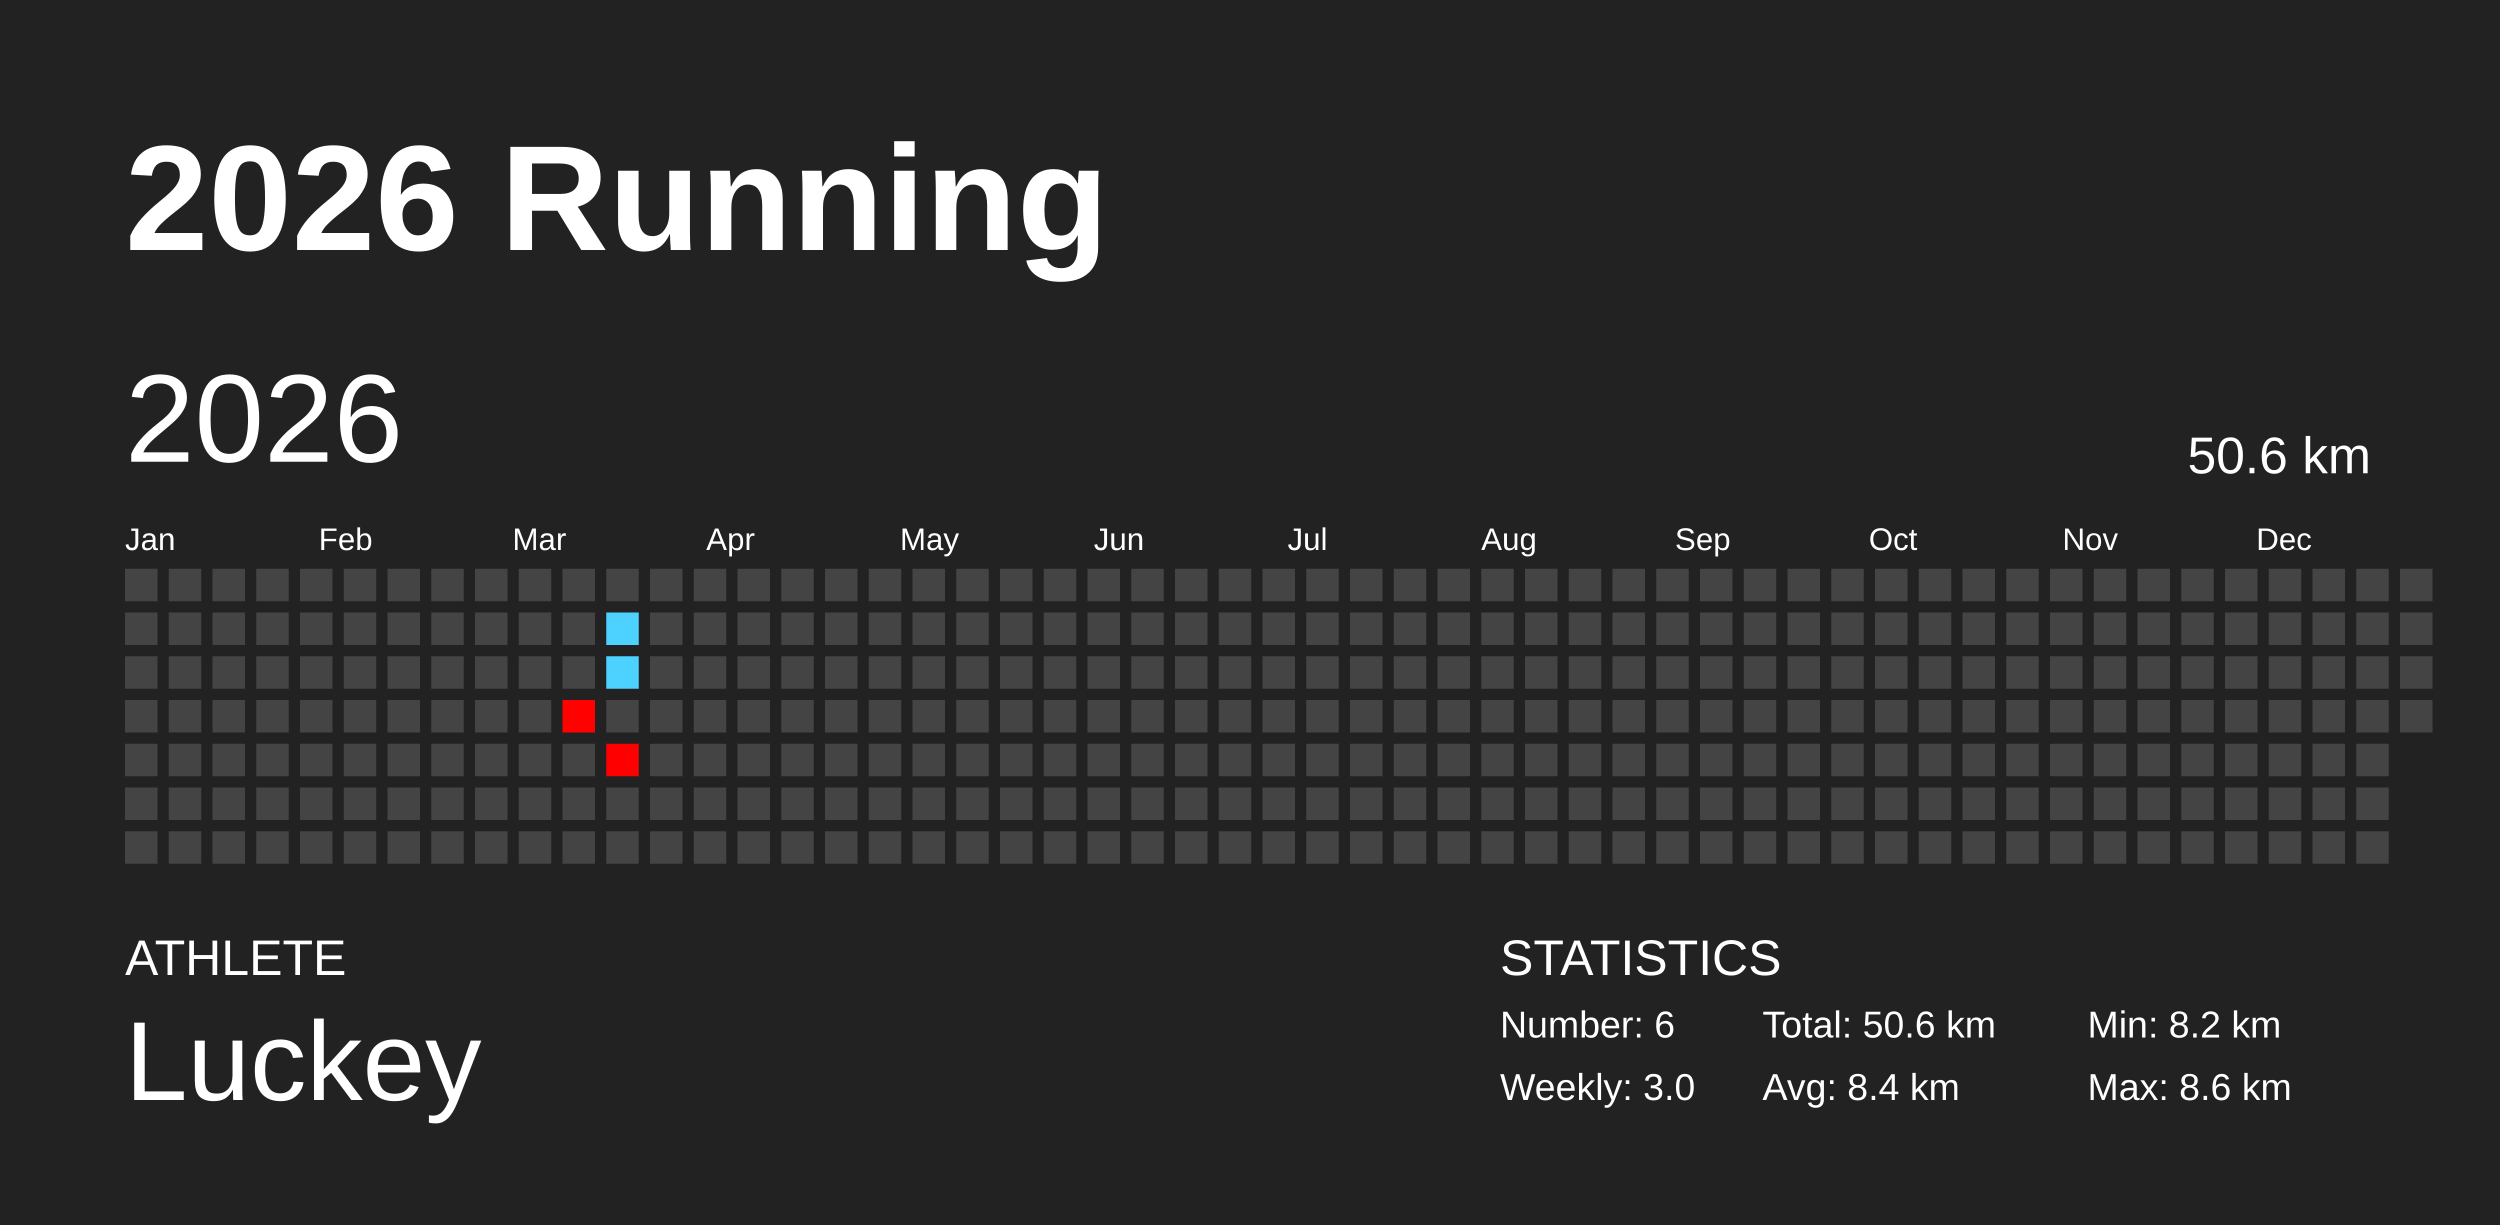
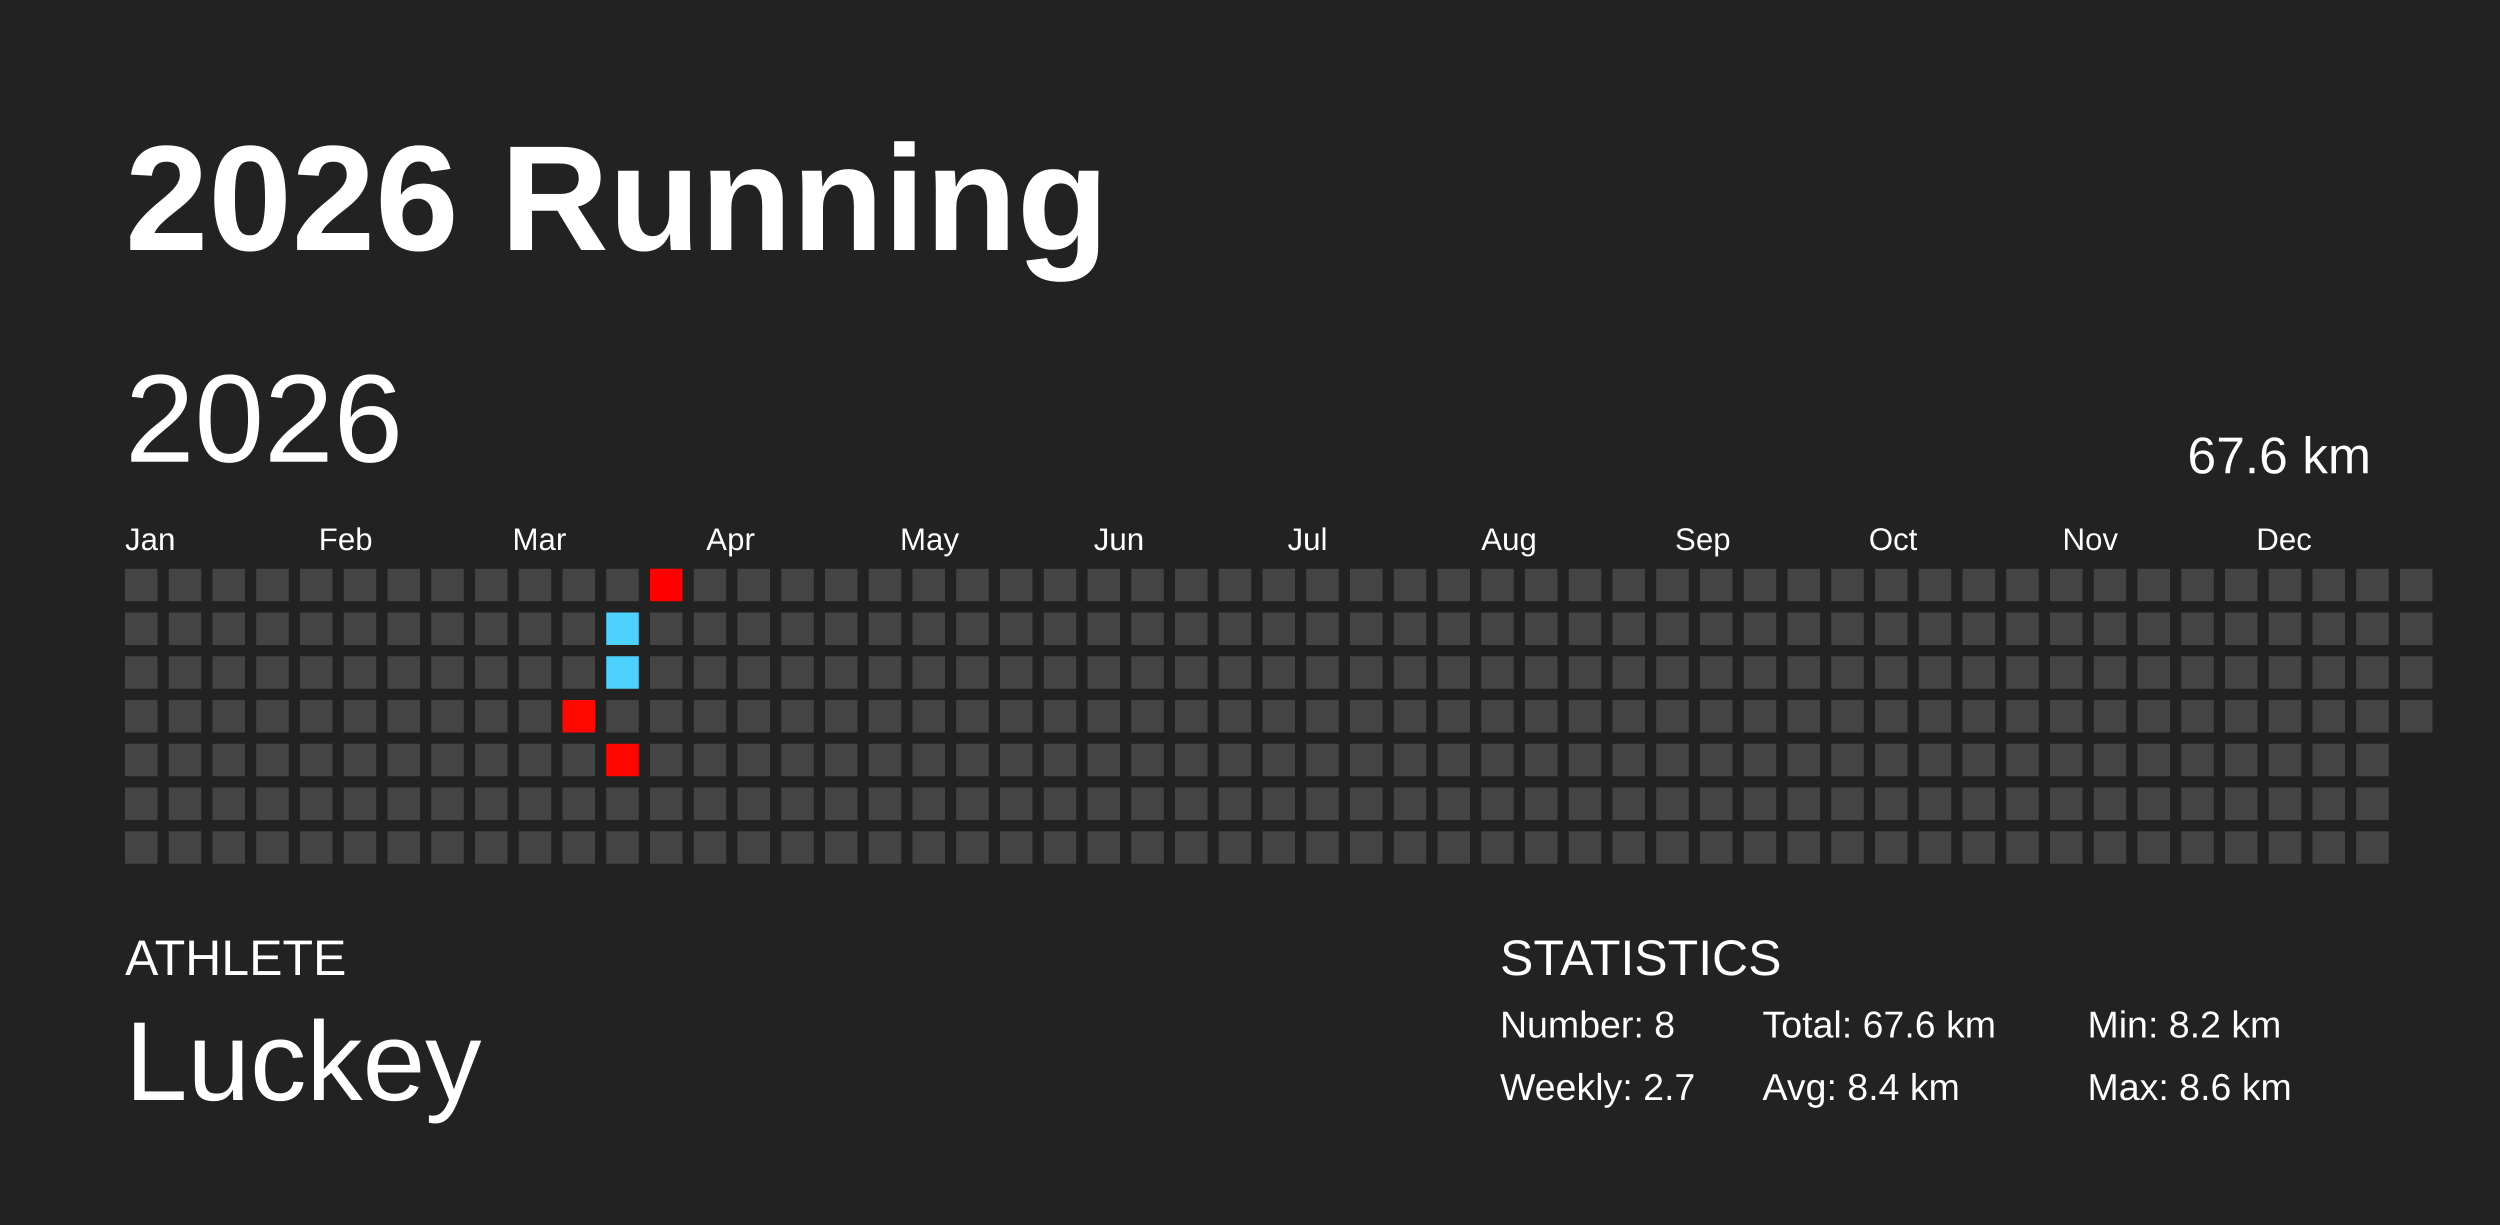
<svg xmlns="http://www.w3.org/2000/svg" baseProfile="full" height="98mm" version="1.1" viewBox="0,0,200,98" width="200mm">
  <defs />
  <rect fill="#222222" height="98" width="200" x="0" y="0" />
  <text fill="#FFFFFF" style="font-size:12px; font-family:Arial; font-weight:bold;" x="10" y="20">2026 Running</text>
  <text fill="#FFFFFF" style="font-size:4px; font-family:Arial" x="10" y="78">ATHLETE</text>
  <text fill="#FFFFFF" style="font-size:9px; font-family:Arial" x="10" y="88">Luckey</text>
  <text fill="#FFFFFF" style="font-size:4px; font-family:Arial" x="120" y="78">STATISTICS</text>
-   <text fill="#FFFFFF" style="font-size:3px; font-family:Arial" x="120" y="83">Number: 6</text>
-   <text fill="#FFFFFF" style="font-size:3px; font-family:Arial" x="120" y="88">Weekly: 3.0</text>
-   <text fill="#FFFFFF" style="font-size:3px; font-family:Arial" x="141" y="83">Total: 50.6 km</text>
+   <text fill="#FFFFFF" style="font-size:3px; font-family:Arial" x="120" y="83">Number: 8</text>
+   <text fill="#FFFFFF" style="font-size:3px; font-family:Arial" x="120" y="88">Weekly: 2.7</text>
+   <text fill="#FFFFFF" style="font-size:3px; font-family:Arial" x="141" y="83">Total: 67.6 km</text>
  <text fill="#FFFFFF" style="font-size:3px; font-family:Arial" x="141" y="88">Avg: 8.4 km</text>
  <text fill="#FFFFFF" style="font-size:3px; font-family:Arial" x="167" y="83">Min: 8.2 km</text>
  <text fill="#FFFFFF" style="font-size:3px; font-family:Arial" x="167" y="88">Max: 8.6 km</text>
  <text dominant-baseline="hanging" fill="#FFFFFF" style="font-size:10.0px; font-family:Arial;" x="10" y="30">2026</text>
-   <text dominant-baseline="hanging" fill="#FFFFFF" style="font-size:4.125px; font-family:Arial;" x="175" y="35">50.6 km</text>
+   <text dominant-baseline="hanging" fill="#FFFFFF" style="font-size:4.125px; font-family:Arial;" x="175" y="35">67.6 km</text>
  <text fill="#FFFFFF" style="font-size:2.5px; font-family:Arial" x="10.0" y="44">Jan</text>
  <text fill="#FFFFFF" style="font-size:2.5px; font-family:Arial" x="25.5" y="44">Feb</text>
  <text fill="#FFFFFF" style="font-size:2.5px; font-family:Arial" x="41.0" y="44">Mar</text>
  <text fill="#FFFFFF" style="font-size:2.5px; font-family:Arial" x="56.5" y="44">Apr</text>
  <text fill="#FFFFFF" style="font-size:2.5px; font-family:Arial" x="72.0" y="44">May</text>
  <text fill="#FFFFFF" style="font-size:2.5px; font-family:Arial" x="87.5" y="44">Jun</text>
  <text fill="#FFFFFF" style="font-size:2.5px; font-family:Arial" x="103.0" y="44">Jul</text>
  <text fill="#FFFFFF" style="font-size:2.5px; font-family:Arial" x="118.5" y="44">Aug</text>
  <text fill="#FFFFFF" style="font-size:2.5px; font-family:Arial" x="134.0" y="44">Sep</text>
  <text fill="#FFFFFF" style="font-size:2.5px; font-family:Arial" x="149.5" y="44">Oct</text>
  <text fill="#FFFFFF" style="font-size:2.5px; font-family:Arial" x="165.0" y="44">Nov</text>
  <text fill="#FFFFFF" style="font-size:2.5px; font-family:Arial" x="180.5" y="44">Dec</text>
  <rect fill="#444444" height="2.6" width="2.6" x="10.0" y="45.5" />
  <rect fill="#444444" height="2.6" width="2.6" x="10.0" y="49.0" />
  <rect fill="#444444" height="2.6" width="2.6" x="10.0" y="52.5" />
  <rect fill="#444444" height="2.6" width="2.6" x="10.0" y="56.0" />
  <rect fill="#444444" height="2.6" width="2.6" x="10.0" y="59.5" />
  <rect fill="#444444" height="2.6" width="2.6" x="10.0" y="63.0" />
  <rect fill="#444444" height="2.6" width="2.6" x="10.0" y="66.5" />
  <rect fill="#444444" height="2.6" width="2.6" x="13.5" y="45.5" />
  <rect fill="#444444" height="2.6" width="2.6" x="13.5" y="49.0" />
  <rect fill="#444444" height="2.6" width="2.6" x="13.5" y="52.5" />
  <rect fill="#444444" height="2.6" width="2.6" x="13.5" y="56.0" />
  <rect fill="#444444" height="2.6" width="2.6" x="13.5" y="59.5" />
  <rect fill="#444444" height="2.6" width="2.6" x="13.5" y="63.0" />
  <rect fill="#444444" height="2.6" width="2.6" x="13.5" y="66.5" />
  <rect fill="#444444" height="2.6" width="2.6" x="17.0" y="45.5" />
  <rect fill="#444444" height="2.6" width="2.6" x="17.0" y="49.0" />
  <rect fill="#444444" height="2.6" width="2.6" x="17.0" y="52.5" />
  <rect fill="#444444" height="2.6" width="2.6" x="17.0" y="56.0" />
  <rect fill="#444444" height="2.6" width="2.6" x="17.0" y="59.5" />
  <rect fill="#444444" height="2.6" width="2.6" x="17.0" y="63.0" />
  <rect fill="#444444" height="2.6" width="2.6" x="17.0" y="66.5" />
  <rect fill="#444444" height="2.6" width="2.6" x="20.5" y="45.5" />
  <rect fill="#444444" height="2.6" width="2.6" x="20.5" y="49.0" />
  <rect fill="#444444" height="2.6" width="2.6" x="20.5" y="52.5" />
  <rect fill="#444444" height="2.6" width="2.6" x="20.5" y="56.0" />
  <rect fill="#444444" height="2.6" width="2.6" x="20.5" y="59.5" />
  <rect fill="#444444" height="2.6" width="2.6" x="20.5" y="63.0" />
  <rect fill="#444444" height="2.6" width="2.6" x="20.5" y="66.5" />
  <rect fill="#444444" height="2.6" width="2.6" x="24.0" y="45.5" />
  <rect fill="#444444" height="2.6" width="2.6" x="24.0" y="49.0" />
  <rect fill="#444444" height="2.6" width="2.6" x="24.0" y="52.5" />
  <rect fill="#444444" height="2.6" width="2.6" x="24.0" y="56.0" />
  <rect fill="#444444" height="2.6" width="2.6" x="24.0" y="59.5" />
  <rect fill="#444444" height="2.6" width="2.6" x="24.0" y="63.0" />
  <rect fill="#444444" height="2.6" width="2.6" x="24.0" y="66.5" />
  <rect fill="#444444" height="2.6" width="2.6" x="27.5" y="45.5" />
  <rect fill="#444444" height="2.6" width="2.6" x="27.5" y="49.0" />
  <rect fill="#444444" height="2.6" width="2.6" x="27.5" y="52.5" />
  <rect fill="#444444" height="2.6" width="2.6" x="27.5" y="56.0" />
  <rect fill="#444444" height="2.6" width="2.6" x="27.5" y="59.5" />
  <rect fill="#444444" height="2.6" width="2.6" x="27.5" y="63.0" />
  <rect fill="#444444" height="2.6" width="2.6" x="27.5" y="66.5" />
  <rect fill="#444444" height="2.6" width="2.6" x="31.0" y="45.5" />
  <rect fill="#444444" height="2.6" width="2.6" x="31.0" y="49.0" />
  <rect fill="#444444" height="2.6" width="2.6" x="31.0" y="52.5" />
  <rect fill="#444444" height="2.6" width="2.6" x="31.0" y="56.0" />
  <rect fill="#444444" height="2.6" width="2.6" x="31.0" y="59.5" />
  <rect fill="#444444" height="2.6" width="2.6" x="31.0" y="63.0" />
  <rect fill="#444444" height="2.6" width="2.6" x="31.0" y="66.5" />
  <rect fill="#444444" height="2.6" width="2.6" x="34.5" y="45.5" />
  <rect fill="#444444" height="2.6" width="2.6" x="34.5" y="49.0" />
  <rect fill="#444444" height="2.6" width="2.6" x="34.5" y="52.5" />
  <rect fill="#444444" height="2.6" width="2.6" x="34.5" y="56.0" />
  <rect fill="#444444" height="2.6" width="2.6" x="34.5" y="59.5" />
  <rect fill="#444444" height="2.6" width="2.6" x="34.5" y="63.0" />
  <rect fill="#444444" height="2.6" width="2.6" x="34.5" y="66.5" />
  <rect fill="#444444" height="2.6" width="2.6" x="38.0" y="45.5" />
  <rect fill="#444444" height="2.6" width="2.6" x="38.0" y="49.0" />
  <rect fill="#444444" height="2.6" width="2.6" x="38.0" y="52.5" />
  <rect fill="#444444" height="2.6" width="2.6" x="38.0" y="56.0" />
  <rect fill="#444444" height="2.6" width="2.6" x="38.0" y="59.5" />
  <rect fill="#444444" height="2.6" width="2.6" x="38.0" y="63.0" />
  <rect fill="#444444" height="2.6" width="2.6" x="38.0" y="66.5" />
  <rect fill="#444444" height="2.6" width="2.6" x="41.5" y="45.5" />
  <rect fill="#444444" height="2.6" width="2.6" x="41.5" y="49.0" />
  <rect fill="#444444" height="2.6" width="2.6" x="41.5" y="52.5" />
  <rect fill="#444444" height="2.6" width="2.6" x="41.5" y="56.0" />
  <rect fill="#444444" height="2.6" width="2.6" x="41.5" y="59.5" />
  <rect fill="#444444" height="2.6" width="2.6" x="41.5" y="63.0" />
  <rect fill="#444444" height="2.6" width="2.6" x="41.5" y="66.5" />
  <rect fill="#444444" height="2.6" width="2.6" x="45.0" y="45.5" />
  <rect fill="#444444" height="2.6" width="2.6" x="45.0" y="49.0" />
  <rect fill="#444444" height="2.6" width="2.6" x="45.0" y="52.5" />
-   <rect fill="#ff0200" height="2.6" width="2.6" x="45.0" y="56.0" />
+   <rect fill="#ff0800" height="2.6" width="2.6" x="45.0" y="56.0" />
  <rect fill="#444444" height="2.6" width="2.6" x="45.0" y="59.5" />
  <rect fill="#444444" height="2.6" width="2.6" x="45.0" y="63.0" />
  <rect fill="#444444" height="2.6" width="2.6" x="45.0" y="66.5" />
  <rect fill="#444444" height="2.6" width="2.6" x="48.5" y="45.5" />
  <rect fill="#4dd2ff" height="2.6" width="2.6" x="48.5" y="49.0" />
  <rect fill="#4dd2ff" height="2.6" width="2.6" x="48.5" y="52.5" />
  <rect fill="#444444" height="2.6" width="2.6" x="48.5" y="56.0" />
-   <rect fill="#ff0000" height="2.6" width="2.6" x="48.5" y="59.5" />
+   <rect fill="#ff0600" height="2.6" width="2.6" x="48.5" y="59.5" />
  <rect fill="#444444" height="2.6" width="2.6" x="48.5" y="63.0" />
  <rect fill="#444444" height="2.6" width="2.6" x="48.5" y="66.5" />
-   <rect fill="#444444" height="2.6" width="2.6" x="52.0" y="45.5" />
+   <rect fill="#ff0000" height="2.6" width="2.6" x="52.0" y="45.5" />
  <rect fill="#444444" height="2.6" width="2.6" x="52.0" y="49.0" />
  <rect fill="#444444" height="2.6" width="2.6" x="52.0" y="52.5" />
  <rect fill="#444444" height="2.6" width="2.6" x="52.0" y="56.0" />
  <rect fill="#444444" height="2.6" width="2.6" x="52.0" y="59.5" />
  <rect fill="#444444" height="2.6" width="2.6" x="52.0" y="63.0" />
  <rect fill="#444444" height="2.6" width="2.6" x="52.0" y="66.5" />
  <rect fill="#444444" height="2.6" width="2.6" x="55.5" y="45.5" />
  <rect fill="#444444" height="2.6" width="2.6" x="55.5" y="49.0" />
  <rect fill="#444444" height="2.6" width="2.6" x="55.5" y="52.5" />
  <rect fill="#444444" height="2.6" width="2.6" x="55.5" y="56.0" />
  <rect fill="#444444" height="2.6" width="2.6" x="55.5" y="59.5" />
  <rect fill="#444444" height="2.6" width="2.6" x="55.5" y="63.0" />
  <rect fill="#444444" height="2.6" width="2.6" x="55.5" y="66.5" />
  <rect fill="#444444" height="2.6" width="2.6" x="59.0" y="45.5" />
  <rect fill="#444444" height="2.6" width="2.6" x="59.0" y="49.0" />
  <rect fill="#444444" height="2.6" width="2.6" x="59.0" y="52.5" />
  <rect fill="#444444" height="2.6" width="2.6" x="59.0" y="56.0" />
  <rect fill="#444444" height="2.6" width="2.6" x="59.0" y="59.5" />
  <rect fill="#444444" height="2.6" width="2.6" x="59.0" y="63.0" />
  <rect fill="#444444" height="2.6" width="2.6" x="59.0" y="66.5" />
  <rect fill="#444444" height="2.6" width="2.6" x="62.5" y="45.5" />
  <rect fill="#444444" height="2.6" width="2.6" x="62.5" y="49.0" />
  <rect fill="#444444" height="2.6" width="2.6" x="62.5" y="52.5" />
  <rect fill="#444444" height="2.6" width="2.6" x="62.5" y="56.0" />
  <rect fill="#444444" height="2.6" width="2.6" x="62.5" y="59.5" />
  <rect fill="#444444" height="2.6" width="2.6" x="62.5" y="63.0" />
  <rect fill="#444444" height="2.6" width="2.6" x="62.5" y="66.5" />
  <rect fill="#444444" height="2.6" width="2.6" x="66.0" y="45.5" />
  <rect fill="#444444" height="2.6" width="2.6" x="66.0" y="49.0" />
  <rect fill="#444444" height="2.6" width="2.6" x="66.0" y="52.5" />
  <rect fill="#444444" height="2.6" width="2.6" x="66.0" y="56.0" />
  <rect fill="#444444" height="2.6" width="2.6" x="66.0" y="59.5" />
  <rect fill="#444444" height="2.6" width="2.6" x="66.0" y="63.0" />
  <rect fill="#444444" height="2.6" width="2.6" x="66.0" y="66.5" />
  <rect fill="#444444" height="2.6" width="2.6" x="69.5" y="45.5" />
  <rect fill="#444444" height="2.6" width="2.6" x="69.5" y="49.0" />
  <rect fill="#444444" height="2.6" width="2.6" x="69.5" y="52.5" />
  <rect fill="#444444" height="2.6" width="2.6" x="69.5" y="56.0" />
  <rect fill="#444444" height="2.6" width="2.6" x="69.5" y="59.5" />
  <rect fill="#444444" height="2.6" width="2.6" x="69.5" y="63.0" />
  <rect fill="#444444" height="2.6" width="2.6" x="69.5" y="66.5" />
  <rect fill="#444444" height="2.6" width="2.6" x="73.0" y="45.5" />
  <rect fill="#444444" height="2.6" width="2.6" x="73.0" y="49.0" />
  <rect fill="#444444" height="2.6" width="2.6" x="73.0" y="52.5" />
  <rect fill="#444444" height="2.6" width="2.6" x="73.0" y="56.0" />
  <rect fill="#444444" height="2.6" width="2.6" x="73.0" y="59.5" />
  <rect fill="#444444" height="2.6" width="2.6" x="73.0" y="63.0" />
  <rect fill="#444444" height="2.6" width="2.6" x="73.0" y="66.5" />
  <rect fill="#444444" height="2.6" width="2.6" x="76.5" y="45.5" />
  <rect fill="#444444" height="2.6" width="2.6" x="76.5" y="49.0" />
  <rect fill="#444444" height="2.6" width="2.6" x="76.5" y="52.5" />
  <rect fill="#444444" height="2.6" width="2.6" x="76.5" y="56.0" />
  <rect fill="#444444" height="2.6" width="2.6" x="76.5" y="59.5" />
  <rect fill="#444444" height="2.6" width="2.6" x="76.5" y="63.0" />
  <rect fill="#444444" height="2.6" width="2.6" x="76.5" y="66.5" />
  <rect fill="#444444" height="2.6" width="2.6" x="80.0" y="45.5" />
  <rect fill="#444444" height="2.6" width="2.6" x="80.0" y="49.0" />
  <rect fill="#444444" height="2.6" width="2.6" x="80.0" y="52.5" />
  <rect fill="#444444" height="2.6" width="2.6" x="80.0" y="56.0" />
  <rect fill="#444444" height="2.6" width="2.6" x="80.0" y="59.5" />
  <rect fill="#444444" height="2.6" width="2.6" x="80.0" y="63.0" />
  <rect fill="#444444" height="2.6" width="2.6" x="80.0" y="66.5" />
  <rect fill="#444444" height="2.6" width="2.6" x="83.5" y="45.5" />
  <rect fill="#444444" height="2.6" width="2.6" x="83.5" y="49.0" />
  <rect fill="#444444" height="2.6" width="2.6" x="83.5" y="52.5" />
  <rect fill="#444444" height="2.6" width="2.6" x="83.5" y="56.0" />
  <rect fill="#444444" height="2.6" width="2.6" x="83.5" y="59.5" />
  <rect fill="#444444" height="2.6" width="2.6" x="83.5" y="63.0" />
  <rect fill="#444444" height="2.6" width="2.6" x="83.5" y="66.5" />
  <rect fill="#444444" height="2.6" width="2.6" x="87.0" y="45.5" />
  <rect fill="#444444" height="2.6" width="2.6" x="87.0" y="49.0" />
  <rect fill="#444444" height="2.6" width="2.6" x="87.0" y="52.5" />
  <rect fill="#444444" height="2.6" width="2.6" x="87.0" y="56.0" />
  <rect fill="#444444" height="2.6" width="2.6" x="87.0" y="59.5" />
  <rect fill="#444444" height="2.6" width="2.6" x="87.0" y="63.0" />
  <rect fill="#444444" height="2.6" width="2.6" x="87.0" y="66.5" />
  <rect fill="#444444" height="2.6" width="2.6" x="90.5" y="45.5" />
  <rect fill="#444444" height="2.6" width="2.6" x="90.5" y="49.0" />
  <rect fill="#444444" height="2.6" width="2.6" x="90.5" y="52.5" />
  <rect fill="#444444" height="2.6" width="2.6" x="90.5" y="56.0" />
  <rect fill="#444444" height="2.6" width="2.6" x="90.5" y="59.5" />
  <rect fill="#444444" height="2.6" width="2.6" x="90.5" y="63.0" />
  <rect fill="#444444" height="2.6" width="2.6" x="90.5" y="66.5" />
  <rect fill="#444444" height="2.6" width="2.6" x="94.0" y="45.5" />
  <rect fill="#444444" height="2.6" width="2.6" x="94.0" y="49.0" />
  <rect fill="#444444" height="2.6" width="2.6" x="94.0" y="52.5" />
  <rect fill="#444444" height="2.6" width="2.6" x="94.0" y="56.0" />
  <rect fill="#444444" height="2.6" width="2.6" x="94.0" y="59.5" />
  <rect fill="#444444" height="2.6" width="2.6" x="94.0" y="63.0" />
  <rect fill="#444444" height="2.6" width="2.6" x="94.0" y="66.5" />
  <rect fill="#444444" height="2.6" width="2.6" x="97.5" y="45.5" />
  <rect fill="#444444" height="2.6" width="2.6" x="97.5" y="49.0" />
  <rect fill="#444444" height="2.6" width="2.6" x="97.5" y="52.5" />
  <rect fill="#444444" height="2.6" width="2.6" x="97.5" y="56.0" />
  <rect fill="#444444" height="2.6" width="2.6" x="97.5" y="59.5" />
  <rect fill="#444444" height="2.6" width="2.6" x="97.5" y="63.0" />
  <rect fill="#444444" height="2.6" width="2.6" x="97.5" y="66.5" />
  <rect fill="#444444" height="2.6" width="2.6" x="101.0" y="45.5" />
  <rect fill="#444444" height="2.6" width="2.6" x="101.0" y="49.0" />
  <rect fill="#444444" height="2.6" width="2.6" x="101.0" y="52.5" />
  <rect fill="#444444" height="2.6" width="2.6" x="101.0" y="56.0" />
  <rect fill="#444444" height="2.6" width="2.6" x="101.0" y="59.5" />
  <rect fill="#444444" height="2.6" width="2.6" x="101.0" y="63.0" />
  <rect fill="#444444" height="2.6" width="2.6" x="101.0" y="66.5" />
  <rect fill="#444444" height="2.6" width="2.6" x="104.5" y="45.5" />
  <rect fill="#444444" height="2.6" width="2.6" x="104.5" y="49.0" />
  <rect fill="#444444" height="2.6" width="2.6" x="104.5" y="52.5" />
  <rect fill="#444444" height="2.6" width="2.6" x="104.5" y="56.0" />
  <rect fill="#444444" height="2.6" width="2.6" x="104.5" y="59.5" />
  <rect fill="#444444" height="2.6" width="2.6" x="104.5" y="63.0" />
  <rect fill="#444444" height="2.6" width="2.6" x="104.5" y="66.5" />
  <rect fill="#444444" height="2.6" width="2.6" x="108.0" y="45.5" />
  <rect fill="#444444" height="2.6" width="2.6" x="108.0" y="49.0" />
  <rect fill="#444444" height="2.6" width="2.6" x="108.0" y="52.5" />
  <rect fill="#444444" height="2.6" width="2.6" x="108.0" y="56.0" />
  <rect fill="#444444" height="2.6" width="2.6" x="108.0" y="59.5" />
  <rect fill="#444444" height="2.6" width="2.6" x="108.0" y="63.0" />
  <rect fill="#444444" height="2.6" width="2.6" x="108.0" y="66.5" />
  <rect fill="#444444" height="2.6" width="2.6" x="111.5" y="45.5" />
  <rect fill="#444444" height="2.6" width="2.6" x="111.5" y="49.0" />
  <rect fill="#444444" height="2.6" width="2.6" x="111.5" y="52.5" />
  <rect fill="#444444" height="2.6" width="2.6" x="111.5" y="56.0" />
  <rect fill="#444444" height="2.6" width="2.6" x="111.5" y="59.5" />
  <rect fill="#444444" height="2.6" width="2.6" x="111.5" y="63.0" />
  <rect fill="#444444" height="2.6" width="2.6" x="111.5" y="66.5" />
  <rect fill="#444444" height="2.6" width="2.6" x="115.0" y="45.5" />
  <rect fill="#444444" height="2.6" width="2.6" x="115.0" y="49.0" />
  <rect fill="#444444" height="2.6" width="2.6" x="115.0" y="52.5" />
  <rect fill="#444444" height="2.6" width="2.6" x="115.0" y="56.0" />
  <rect fill="#444444" height="2.6" width="2.6" x="115.0" y="59.5" />
  <rect fill="#444444" height="2.6" width="2.6" x="115.0" y="63.0" />
  <rect fill="#444444" height="2.6" width="2.6" x="115.0" y="66.5" />
  <rect fill="#444444" height="2.6" width="2.6" x="118.5" y="45.5" />
  <rect fill="#444444" height="2.6" width="2.6" x="118.5" y="49.0" />
  <rect fill="#444444" height="2.6" width="2.6" x="118.5" y="52.5" />
  <rect fill="#444444" height="2.6" width="2.6" x="118.5" y="56.0" />
  <rect fill="#444444" height="2.6" width="2.6" x="118.5" y="59.5" />
  <rect fill="#444444" height="2.6" width="2.6" x="118.5" y="63.0" />
  <rect fill="#444444" height="2.6" width="2.6" x="118.5" y="66.5" />
  <rect fill="#444444" height="2.6" width="2.6" x="122.0" y="45.5" />
  <rect fill="#444444" height="2.6" width="2.6" x="122.0" y="49.0" />
  <rect fill="#444444" height="2.6" width="2.6" x="122.0" y="52.5" />
  <rect fill="#444444" height="2.6" width="2.6" x="122.0" y="56.0" />
  <rect fill="#444444" height="2.6" width="2.6" x="122.0" y="59.5" />
  <rect fill="#444444" height="2.6" width="2.6" x="122.0" y="63.0" />
  <rect fill="#444444" height="2.6" width="2.6" x="122.0" y="66.5" />
  <rect fill="#444444" height="2.6" width="2.6" x="125.5" y="45.5" />
  <rect fill="#444444" height="2.6" width="2.6" x="125.5" y="49.0" />
  <rect fill="#444444" height="2.6" width="2.6" x="125.5" y="52.5" />
  <rect fill="#444444" height="2.6" width="2.6" x="125.5" y="56.0" />
  <rect fill="#444444" height="2.6" width="2.6" x="125.5" y="59.5" />
  <rect fill="#444444" height="2.6" width="2.6" x="125.5" y="63.0" />
  <rect fill="#444444" height="2.6" width="2.6" x="125.5" y="66.5" />
  <rect fill="#444444" height="2.6" width="2.6" x="129.0" y="45.5" />
  <rect fill="#444444" height="2.6" width="2.6" x="129.0" y="49.0" />
  <rect fill="#444444" height="2.6" width="2.6" x="129.0" y="52.5" />
  <rect fill="#444444" height="2.6" width="2.6" x="129.0" y="56.0" />
  <rect fill="#444444" height="2.6" width="2.6" x="129.0" y="59.5" />
  <rect fill="#444444" height="2.6" width="2.6" x="129.0" y="63.0" />
  <rect fill="#444444" height="2.6" width="2.6" x="129.0" y="66.5" />
  <rect fill="#444444" height="2.6" width="2.6" x="132.5" y="45.5" />
  <rect fill="#444444" height="2.6" width="2.6" x="132.5" y="49.0" />
  <rect fill="#444444" height="2.6" width="2.6" x="132.5" y="52.5" />
  <rect fill="#444444" height="2.6" width="2.6" x="132.5" y="56.0" />
  <rect fill="#444444" height="2.6" width="2.6" x="132.5" y="59.5" />
  <rect fill="#444444" height="2.6" width="2.6" x="132.5" y="63.0" />
  <rect fill="#444444" height="2.6" width="2.6" x="132.5" y="66.5" />
  <rect fill="#444444" height="2.6" width="2.6" x="136.0" y="45.5" />
  <rect fill="#444444" height="2.6" width="2.6" x="136.0" y="49.0" />
  <rect fill="#444444" height="2.6" width="2.6" x="136.0" y="52.5" />
  <rect fill="#444444" height="2.6" width="2.6" x="136.0" y="56.0" />
  <rect fill="#444444" height="2.6" width="2.6" x="136.0" y="59.5" />
  <rect fill="#444444" height="2.6" width="2.6" x="136.0" y="63.0" />
  <rect fill="#444444" height="2.6" width="2.6" x="136.0" y="66.5" />
  <rect fill="#444444" height="2.6" width="2.6" x="139.5" y="45.5" />
  <rect fill="#444444" height="2.6" width="2.6" x="139.5" y="49.0" />
  <rect fill="#444444" height="2.6" width="2.6" x="139.5" y="52.5" />
  <rect fill="#444444" height="2.6" width="2.6" x="139.5" y="56.0" />
  <rect fill="#444444" height="2.6" width="2.6" x="139.5" y="59.5" />
  <rect fill="#444444" height="2.6" width="2.6" x="139.5" y="63.0" />
  <rect fill="#444444" height="2.6" width="2.6" x="139.5" y="66.5" />
  <rect fill="#444444" height="2.6" width="2.6" x="143.0" y="45.5" />
  <rect fill="#444444" height="2.6" width="2.6" x="143.0" y="49.0" />
  <rect fill="#444444" height="2.6" width="2.6" x="143.0" y="52.5" />
  <rect fill="#444444" height="2.6" width="2.6" x="143.0" y="56.0" />
  <rect fill="#444444" height="2.6" width="2.6" x="143.0" y="59.5" />
  <rect fill="#444444" height="2.6" width="2.6" x="143.0" y="63.0" />
  <rect fill="#444444" height="2.6" width="2.6" x="143.0" y="66.5" />
  <rect fill="#444444" height="2.6" width="2.6" x="146.5" y="45.5" />
  <rect fill="#444444" height="2.6" width="2.6" x="146.5" y="49.0" />
  <rect fill="#444444" height="2.6" width="2.6" x="146.5" y="52.5" />
  <rect fill="#444444" height="2.6" width="2.6" x="146.5" y="56.0" />
  <rect fill="#444444" height="2.6" width="2.6" x="146.5" y="59.5" />
  <rect fill="#444444" height="2.6" width="2.6" x="146.5" y="63.0" />
  <rect fill="#444444" height="2.6" width="2.6" x="146.5" y="66.5" />
  <rect fill="#444444" height="2.6" width="2.6" x="150.0" y="45.5" />
  <rect fill="#444444" height="2.6" width="2.6" x="150.0" y="49.0" />
  <rect fill="#444444" height="2.6" width="2.6" x="150.0" y="52.5" />
  <rect fill="#444444" height="2.6" width="2.6" x="150.0" y="56.0" />
  <rect fill="#444444" height="2.6" width="2.6" x="150.0" y="59.5" />
  <rect fill="#444444" height="2.6" width="2.6" x="150.0" y="63.0" />
  <rect fill="#444444" height="2.6" width="2.6" x="150.0" y="66.5" />
  <rect fill="#444444" height="2.6" width="2.6" x="153.5" y="45.5" />
  <rect fill="#444444" height="2.6" width="2.6" x="153.5" y="49.0" />
  <rect fill="#444444" height="2.6" width="2.6" x="153.5" y="52.5" />
  <rect fill="#444444" height="2.6" width="2.6" x="153.5" y="56.0" />
  <rect fill="#444444" height="2.6" width="2.6" x="153.5" y="59.5" />
  <rect fill="#444444" height="2.6" width="2.6" x="153.5" y="63.0" />
  <rect fill="#444444" height="2.6" width="2.6" x="153.5" y="66.5" />
  <rect fill="#444444" height="2.6" width="2.6" x="157.0" y="45.5" />
  <rect fill="#444444" height="2.6" width="2.6" x="157.0" y="49.0" />
  <rect fill="#444444" height="2.6" width="2.6" x="157.0" y="52.5" />
  <rect fill="#444444" height="2.6" width="2.6" x="157.0" y="56.0" />
  <rect fill="#444444" height="2.6" width="2.6" x="157.0" y="59.5" />
  <rect fill="#444444" height="2.6" width="2.6" x="157.0" y="63.0" />
  <rect fill="#444444" height="2.6" width="2.6" x="157.0" y="66.5" />
  <rect fill="#444444" height="2.6" width="2.6" x="160.5" y="45.5" />
  <rect fill="#444444" height="2.6" width="2.6" x="160.5" y="49.0" />
  <rect fill="#444444" height="2.6" width="2.6" x="160.5" y="52.5" />
  <rect fill="#444444" height="2.6" width="2.6" x="160.5" y="56.0" />
  <rect fill="#444444" height="2.6" width="2.6" x="160.5" y="59.5" />
  <rect fill="#444444" height="2.6" width="2.6" x="160.5" y="63.0" />
  <rect fill="#444444" height="2.6" width="2.6" x="160.5" y="66.5" />
  <rect fill="#444444" height="2.6" width="2.6" x="164.0" y="45.5" />
  <rect fill="#444444" height="2.6" width="2.6" x="164.0" y="49.0" />
  <rect fill="#444444" height="2.6" width="2.6" x="164.0" y="52.5" />
  <rect fill="#444444" height="2.6" width="2.6" x="164.0" y="56.0" />
  <rect fill="#444444" height="2.6" width="2.6" x="164.0" y="59.5" />
  <rect fill="#444444" height="2.6" width="2.6" x="164.0" y="63.0" />
  <rect fill="#444444" height="2.6" width="2.6" x="164.0" y="66.5" />
  <rect fill="#444444" height="2.6" width="2.6" x="167.5" y="45.5" />
  <rect fill="#444444" height="2.6" width="2.6" x="167.5" y="49.0" />
  <rect fill="#444444" height="2.6" width="2.6" x="167.5" y="52.5" />
  <rect fill="#444444" height="2.6" width="2.6" x="167.5" y="56.0" />
  <rect fill="#444444" height="2.6" width="2.6" x="167.5" y="59.5" />
  <rect fill="#444444" height="2.6" width="2.6" x="167.5" y="63.0" />
  <rect fill="#444444" height="2.6" width="2.6" x="167.5" y="66.5" />
  <rect fill="#444444" height="2.6" width="2.6" x="171.0" y="45.5" />
  <rect fill="#444444" height="2.6" width="2.6" x="171.0" y="49.0" />
  <rect fill="#444444" height="2.6" width="2.6" x="171.0" y="52.5" />
  <rect fill="#444444" height="2.6" width="2.6" x="171.0" y="56.0" />
  <rect fill="#444444" height="2.6" width="2.6" x="171.0" y="59.5" />
  <rect fill="#444444" height="2.6" width="2.6" x="171.0" y="63.0" />
  <rect fill="#444444" height="2.6" width="2.6" x="171.0" y="66.5" />
  <rect fill="#444444" height="2.6" width="2.6" x="174.5" y="45.5" />
  <rect fill="#444444" height="2.6" width="2.6" x="174.5" y="49.0" />
  <rect fill="#444444" height="2.6" width="2.6" x="174.5" y="52.5" />
  <rect fill="#444444" height="2.6" width="2.6" x="174.5" y="56.0" />
  <rect fill="#444444" height="2.6" width="2.6" x="174.5" y="59.5" />
  <rect fill="#444444" height="2.6" width="2.6" x="174.5" y="63.0" />
  <rect fill="#444444" height="2.6" width="2.6" x="174.5" y="66.5" />
  <rect fill="#444444" height="2.6" width="2.6" x="178.0" y="45.5" />
  <rect fill="#444444" height="2.6" width="2.6" x="178.0" y="49.0" />
  <rect fill="#444444" height="2.6" width="2.6" x="178.0" y="52.5" />
  <rect fill="#444444" height="2.6" width="2.6" x="178.0" y="56.0" />
  <rect fill="#444444" height="2.6" width="2.6" x="178.0" y="59.5" />
  <rect fill="#444444" height="2.6" width="2.6" x="178.0" y="63.0" />
  <rect fill="#444444" height="2.6" width="2.6" x="178.0" y="66.5" />
  <rect fill="#444444" height="2.6" width="2.6" x="181.5" y="45.5" />
  <rect fill="#444444" height="2.6" width="2.6" x="181.5" y="49.0" />
  <rect fill="#444444" height="2.6" width="2.6" x="181.5" y="52.5" />
  <rect fill="#444444" height="2.6" width="2.6" x="181.5" y="56.0" />
  <rect fill="#444444" height="2.6" width="2.6" x="181.5" y="59.5" />
  <rect fill="#444444" height="2.6" width="2.6" x="181.5" y="63.0" />
  <rect fill="#444444" height="2.6" width="2.6" x="181.5" y="66.5" />
  <rect fill="#444444" height="2.6" width="2.6" x="185.0" y="45.5" />
  <rect fill="#444444" height="2.6" width="2.6" x="185.0" y="49.0" />
  <rect fill="#444444" height="2.6" width="2.6" x="185.0" y="52.5" />
  <rect fill="#444444" height="2.6" width="2.6" x="185.0" y="56.0" />
  <rect fill="#444444" height="2.6" width="2.6" x="185.0" y="59.5" />
  <rect fill="#444444" height="2.6" width="2.6" x="185.0" y="63.0" />
  <rect fill="#444444" height="2.6" width="2.6" x="185.0" y="66.5" />
  <rect fill="#444444" height="2.6" width="2.6" x="188.5" y="45.5" />
  <rect fill="#444444" height="2.6" width="2.6" x="188.5" y="49.0" />
  <rect fill="#444444" height="2.6" width="2.6" x="188.5" y="52.5" />
  <rect fill="#444444" height="2.6" width="2.6" x="188.5" y="56.0" />
  <rect fill="#444444" height="2.6" width="2.6" x="188.5" y="59.5" />
  <rect fill="#444444" height="2.6" width="2.6" x="188.5" y="63.0" />
  <rect fill="#444444" height="2.6" width="2.6" x="188.5" y="66.5" />
  <rect fill="#444444" height="2.6" width="2.6" x="192.0" y="45.5" />
  <rect fill="#444444" height="2.6" width="2.6" x="192.0" y="49.0" />
  <rect fill="#444444" height="2.6" width="2.6" x="192.0" y="52.5" />
  <rect fill="#444444" height="2.6" width="2.6" x="192.0" y="56.0" />
</svg>
